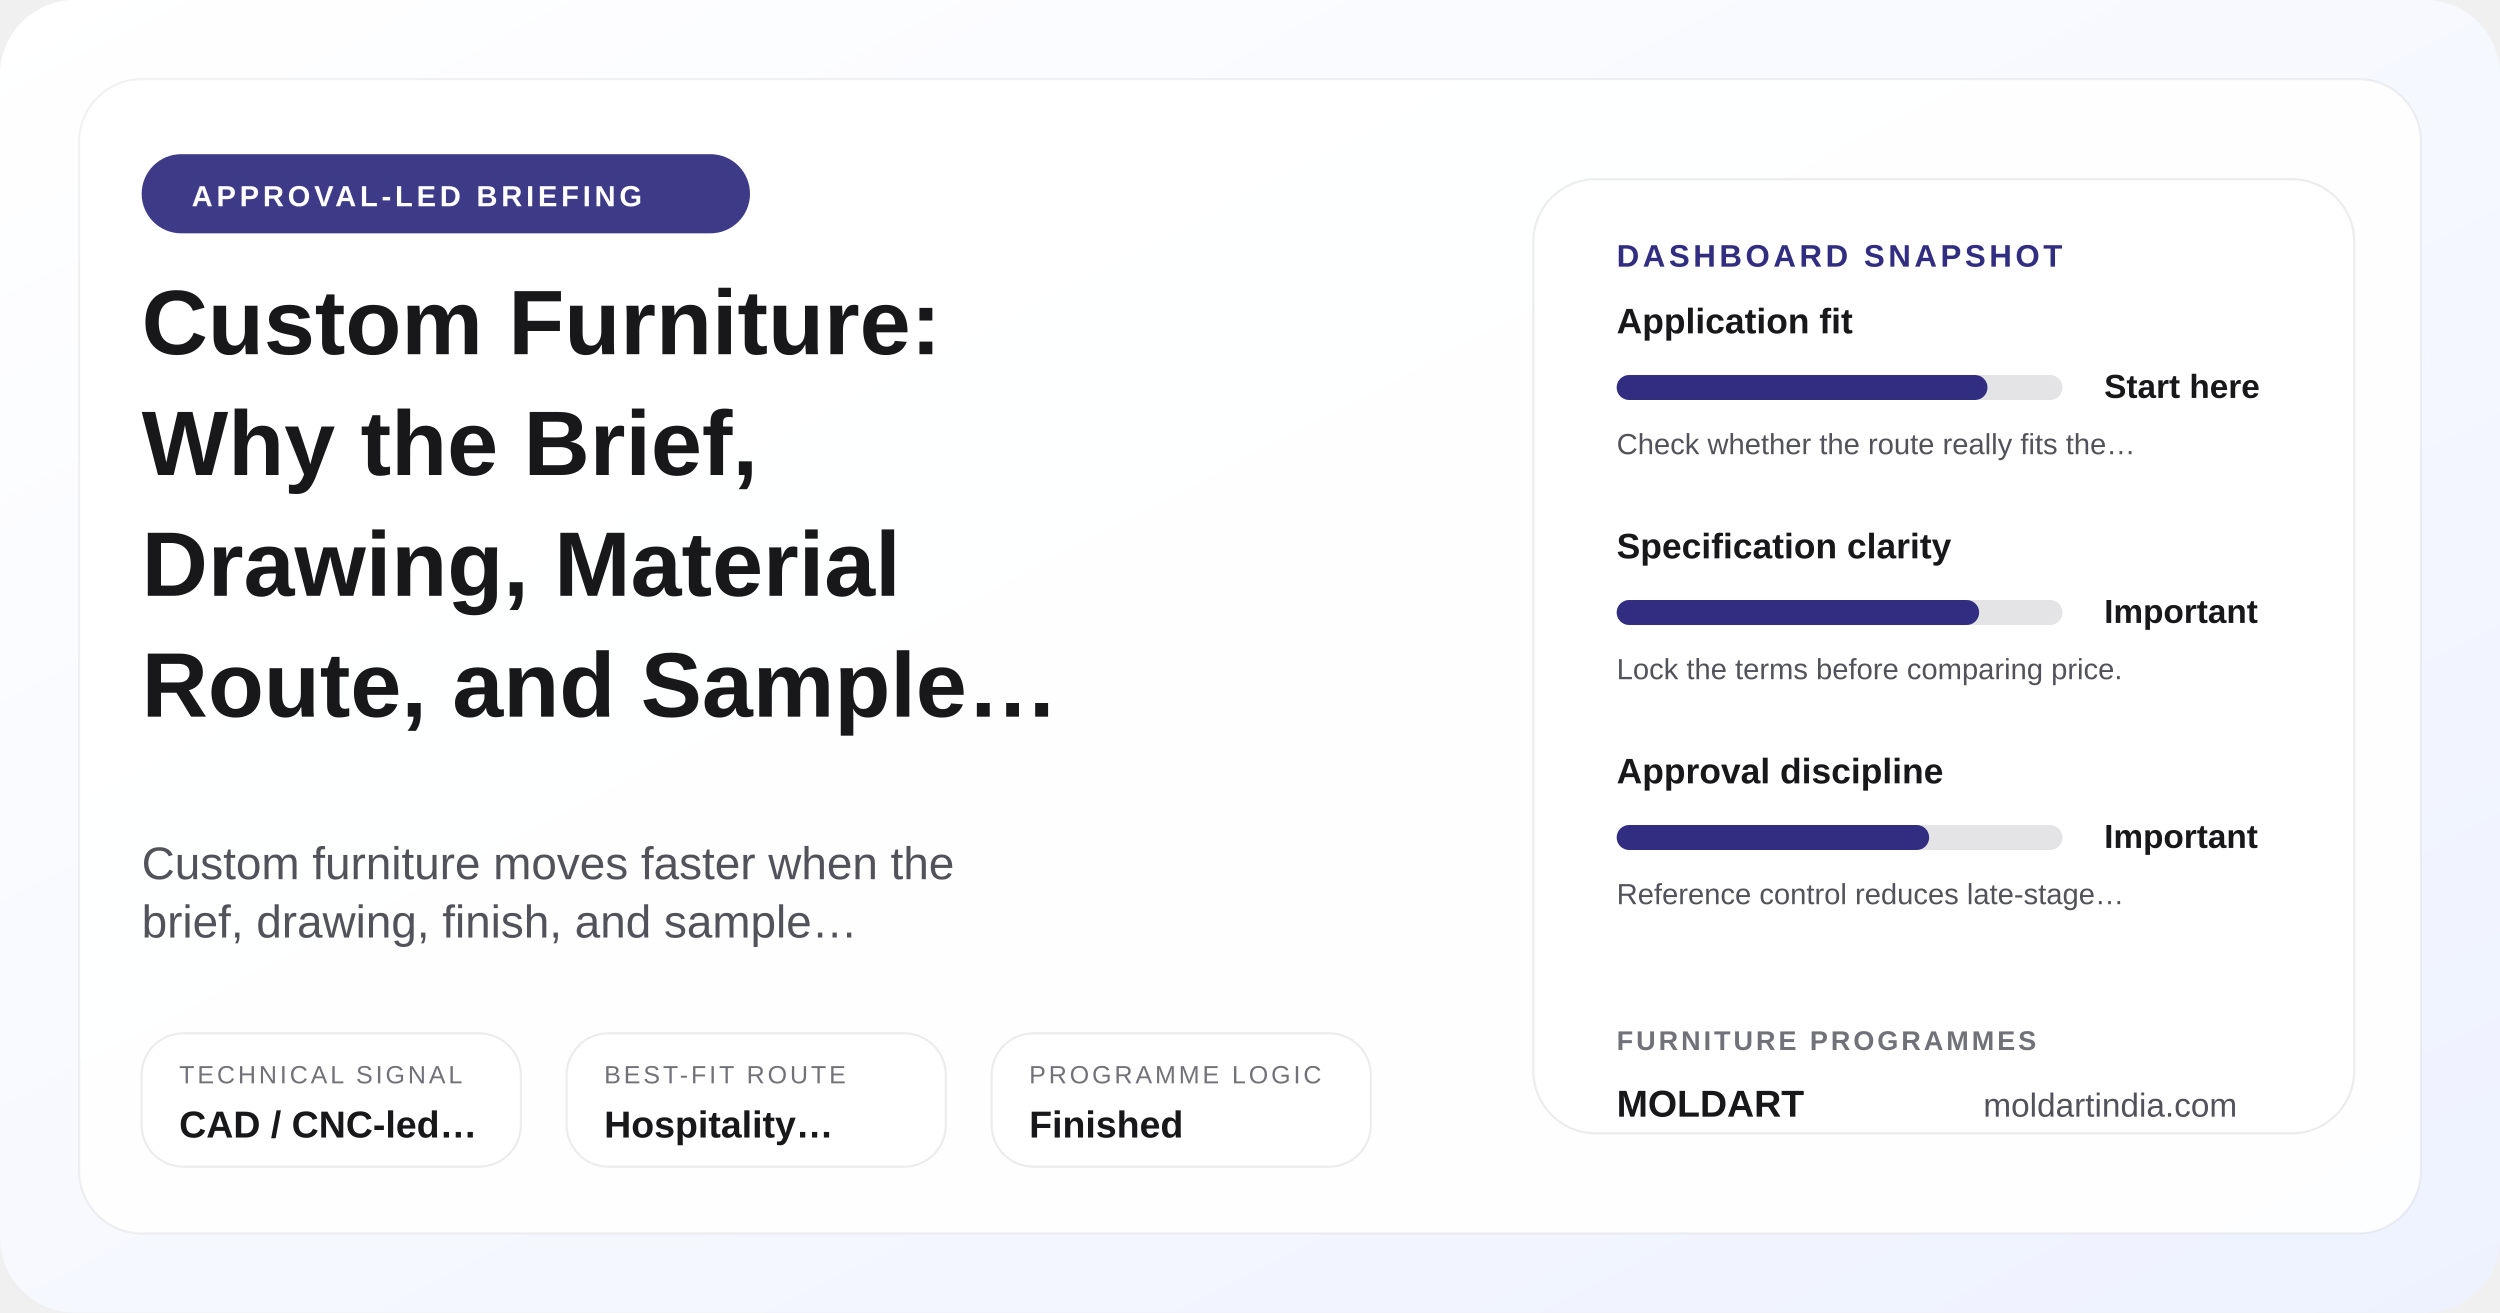
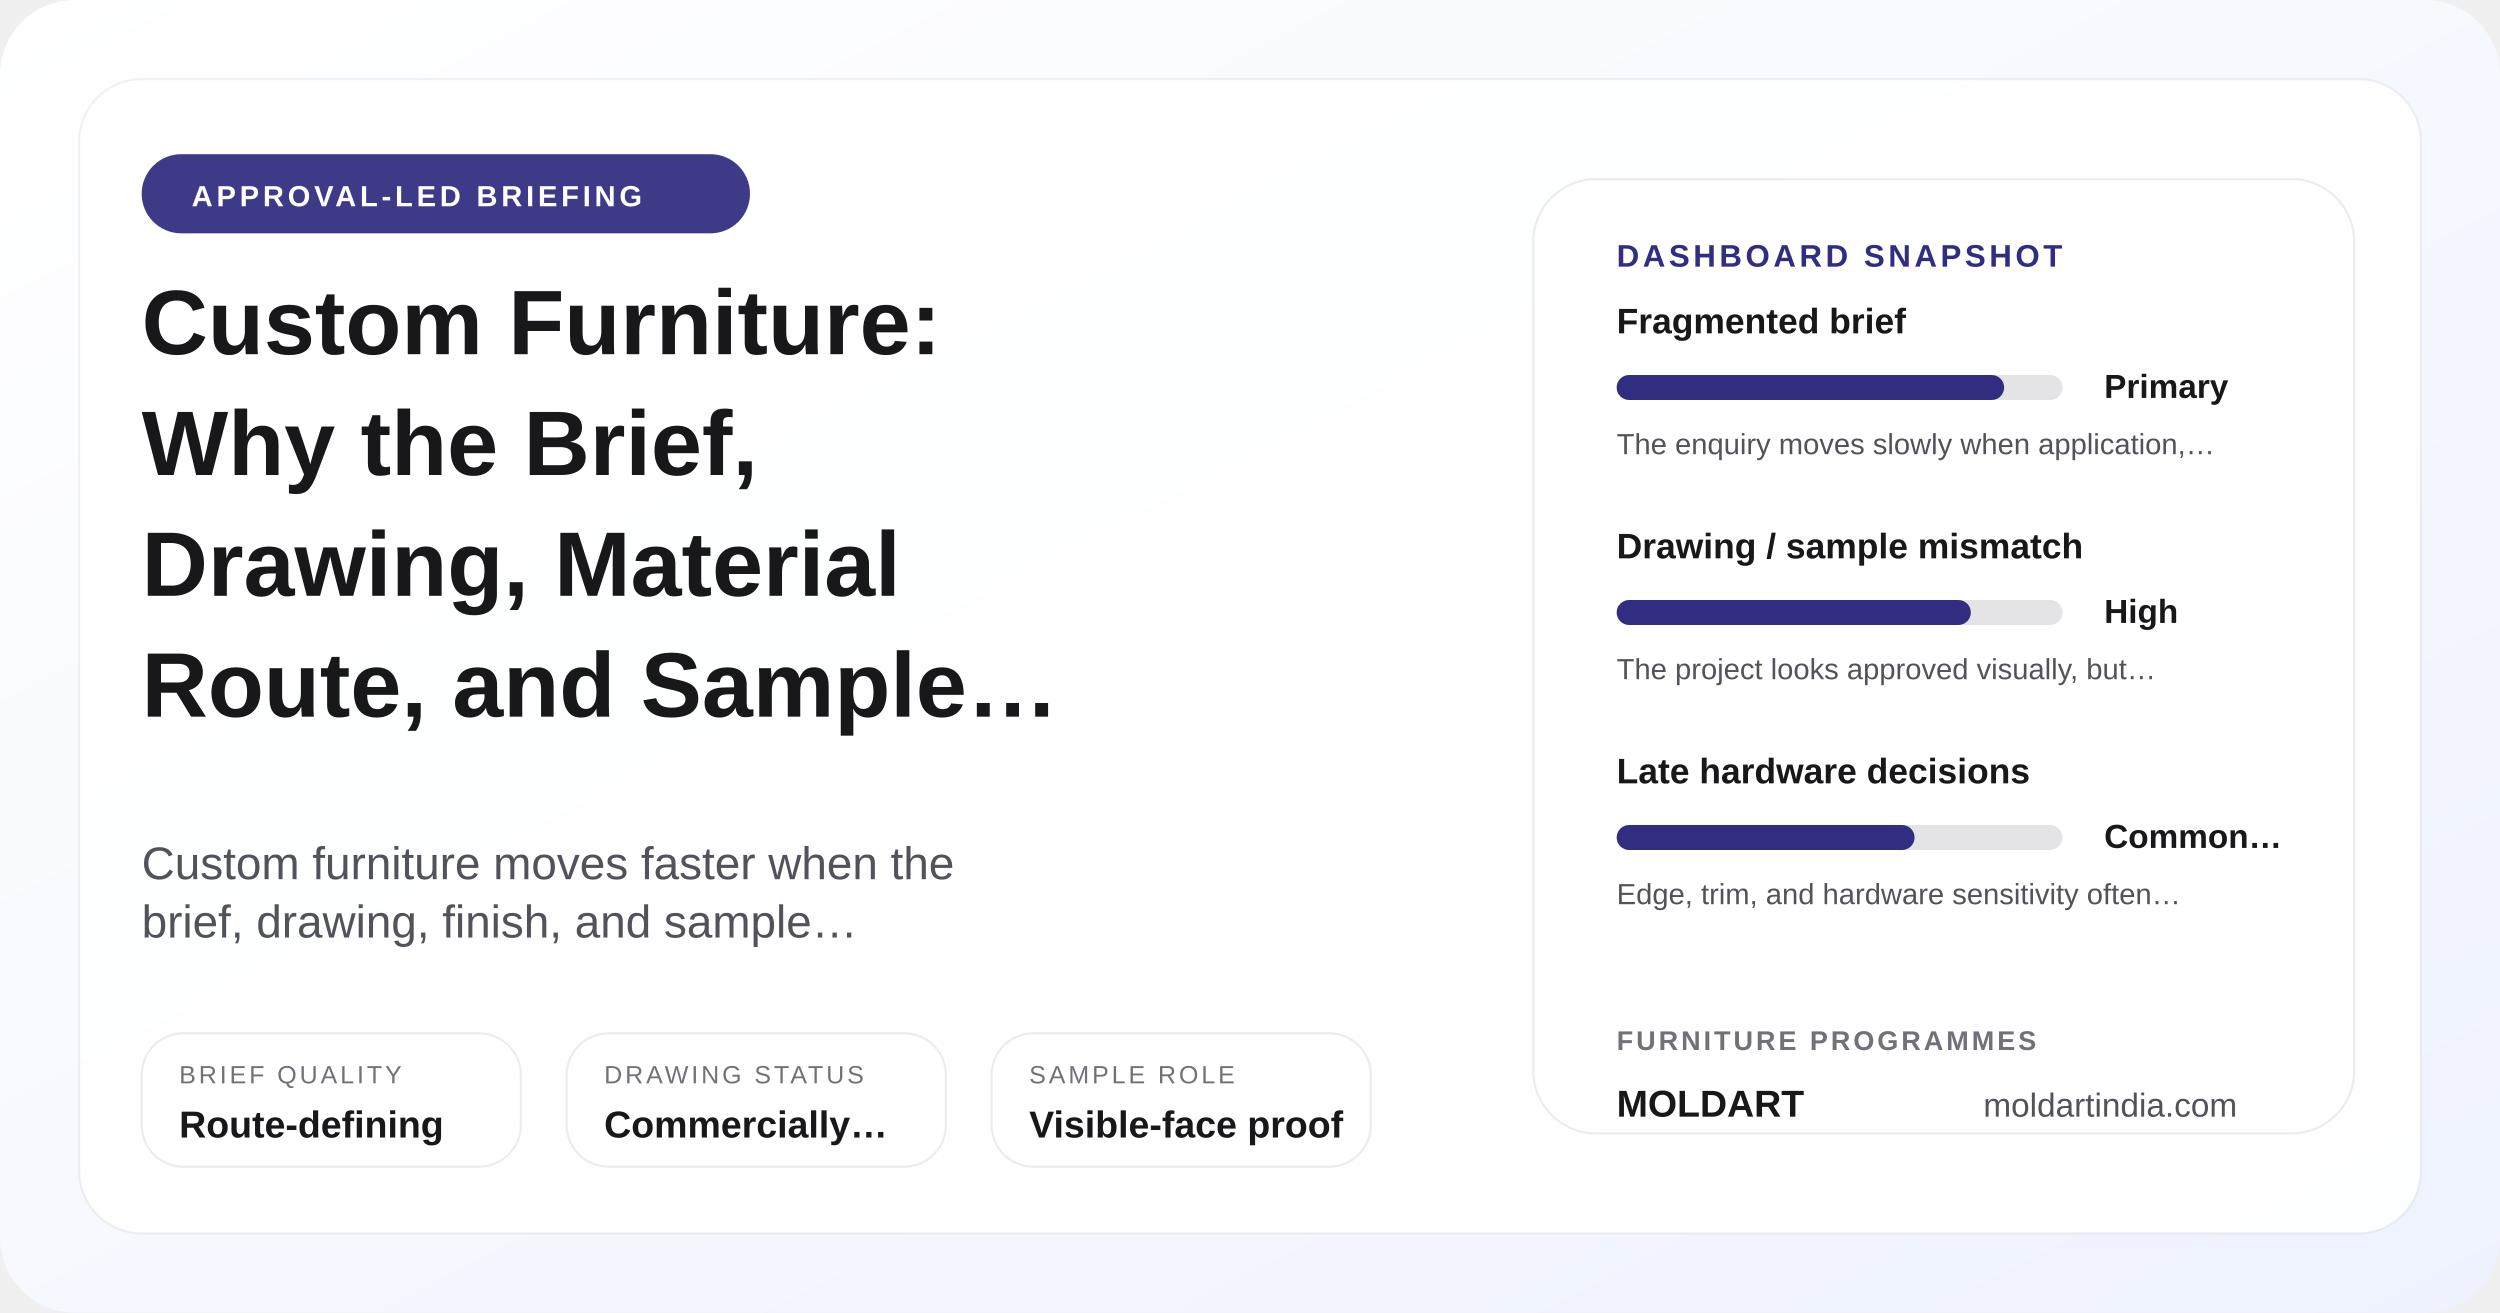
<svg xmlns="http://www.w3.org/2000/svg" width="1200" height="630" viewBox="0 0 1200 630" role="img" aria-label="Custom Furniture: Why the Brief, Drawing, Material Route, and Sample Must Move Together">
  <defs>
    <linearGradient id="posterGrad-custom-furniture-brief-drawing-sample-guide" x1="0%" y1="0%" x2="100%" y2="100%">
      <stop offset="0%" stop-color="#ffffff" />
      <stop offset="100%" stop-color="#eef2ff" />
    </linearGradient>
  </defs>
  <rect width="1200" height="630" rx="36" fill="url(#posterGrad-custom-furniture-brief-drawing-sample-guide)" />
  <rect x="38" y="38" width="1124" height="554" rx="30" fill="rgba(255,255,255,0.9)" stroke="rgba(24,24,27,0.06)" />
  <circle cx="1072" cy="110" r="18" fill="#c7d2fe" />
  <circle cx="1036" cy="110" r="8" fill="#312e81" />
  <rect x="68" y="74" width="292" height="38" rx="19" fill="#312e81" opacity="0.94" />
  <text x="92" y="99" font-family="Arial, sans-serif" font-size="14" font-weight="700" fill="#ffffff" letter-spacing="1.8">APPROVAL-LED BRIEFING</text>
  <text x="68" y="170" font-family="Arial, sans-serif" font-size="44" font-weight="700" fill="#18181b">Custom Furniture:</text>
  <text x="68" y="228" font-family="Arial, sans-serif" font-size="44" font-weight="700" fill="#18181b">Why the Brief,</text>
  <text x="68" y="286" font-family="Arial, sans-serif" font-size="44" font-weight="700" fill="#18181b">Drawing, Material</text>
  <text x="68" y="344" font-family="Arial, sans-serif" font-size="44" font-weight="700" fill="#18181b">Route, and Sample…</text>
  <text x="68" y="422" font-family="Arial, sans-serif" font-size="22" fill="#52525b">Custom furniture moves faster when the</text>
  <text x="68" y="450" font-family="Arial, sans-serif" font-size="22" fill="#52525b">brief, drawing, finish, and sample…</text>
  <rect x="68" y="496" width="182" height="64" rx="20" fill="rgba(255,255,255,0.94)" stroke="rgba(24,24,27,0.08)" />
-   <text x="86" y="520" font-family="Arial, sans-serif" font-size="12" fill="#71717a" letter-spacing="1.4">TECHNICAL SIGNAL</text>
-   <text x="86" y="546" font-family="Arial, sans-serif" font-size="18" font-weight="700" fill="#18181b">CAD / CNC-led…</text>
+   <text x="86" y="520" font-family="Arial, sans-serif" font-size="12" fill="#71717a" letter-spacing="1.4">BRIEF QUALITY</text>
+   <text x="86" y="546" font-family="Arial, sans-serif" font-size="18" font-weight="700" fill="#18181b">Route-defining</text>
  <rect x="272" y="496" width="182" height="64" rx="20" fill="rgba(255,255,255,0.94)" stroke="rgba(24,24,27,0.08)" />
-   <text x="290" y="520" font-family="Arial, sans-serif" font-size="12" fill="#71717a" letter-spacing="1.4">BEST-FIT ROUTE</text>
-   <text x="290" y="546" font-family="Arial, sans-serif" font-size="18" font-weight="700" fill="#18181b">Hospitality…</text>
+   <text x="290" y="520" font-family="Arial, sans-serif" font-size="12" fill="#71717a" letter-spacing="1.4">DRAWING STATUS</text>
+   <text x="290" y="546" font-family="Arial, sans-serif" font-size="18" font-weight="700" fill="#18181b">Commercially…</text>
  <rect x="476" y="496" width="182" height="64" rx="20" fill="rgba(255,255,255,0.94)" stroke="rgba(24,24,27,0.08)" />
-   <text x="494" y="520" font-family="Arial, sans-serif" font-size="12" fill="#71717a" letter-spacing="1.4">PROGRAMME LOGIC</text>
-   <text x="494" y="546" font-family="Arial, sans-serif" font-size="18" font-weight="700" fill="#18181b">Finished</text>
+   <text x="494" y="520" font-family="Arial, sans-serif" font-size="12" fill="#71717a" letter-spacing="1.4">SAMPLE ROLE</text>
+   <text x="494" y="546" font-family="Arial, sans-serif" font-size="18" font-weight="700" fill="#18181b">Visible-face proof</text>
  <rect x="736" y="86" width="394" height="458" rx="30" fill="#ffffff" stroke="rgba(24,24,27,0.08)" />
  <text x="776" y="128" font-family="Arial, sans-serif" font-size="15" font-weight="700" fill="#312e81" letter-spacing="1.7">DASHBOARD SNAPSHOT</text>
-   <text x="776" y="160" font-family="Arial, sans-serif" font-size="17" font-weight="700" fill="#18181b">Application fit</text>
+   <text x="776" y="160" font-family="Arial, sans-serif" font-size="17" font-weight="700" fill="#18181b">Fragmented brief</text>
  <rect x="776" y="180" width="214" height="12" rx="6" fill="#e4e4e7" />
-   <rect x="776" y="180" width="178" height="12" rx="6" fill="#312e81" />
-   <text x="1010" y="191" font-family="Arial, sans-serif" font-size="16" font-weight="700" fill="#18181b">Start here</text>
-   <text x="776" y="218" font-family="Arial, sans-serif" font-size="14" fill="#52525b">Check whether the route really fits the…</text>
-   <text x="776" y="268" font-family="Arial, sans-serif" font-size="17" font-weight="700" fill="#18181b">Specification clarity</text>
+   <rect x="776" y="180" width="186" height="12" rx="6" fill="#312e81" />
+   <text x="1010" y="191" font-family="Arial, sans-serif" font-size="16" font-weight="700" fill="#18181b">Primary</text>
+   <text x="776" y="218" font-family="Arial, sans-serif" font-size="14" fill="#52525b">The enquiry moves slowly when application,…</text>
+   <text x="776" y="268" font-family="Arial, sans-serif" font-size="17" font-weight="700" fill="#18181b">Drawing / sample mismatch</text>
  <rect x="776" y="288" width="214" height="12" rx="6" fill="#e4e4e7" />
-   <rect x="776" y="288" width="174" height="12" rx="6" fill="#312e81" />
-   <text x="1010" y="299" font-family="Arial, sans-serif" font-size="16" font-weight="700" fill="#18181b">Important</text>
-   <text x="776" y="326" font-family="Arial, sans-serif" font-size="14" fill="#52525b">Lock the terms before comparing price.</text>
-   <text x="776" y="376" font-family="Arial, sans-serif" font-size="17" font-weight="700" fill="#18181b">Approval discipline</text>
+   <rect x="776" y="288" width="170" height="12" rx="6" fill="#312e81" />
+   <text x="1010" y="299" font-family="Arial, sans-serif" font-size="16" font-weight="700" fill="#18181b">High</text>
+   <text x="776" y="326" font-family="Arial, sans-serif" font-size="14" fill="#52525b">The project looks approved visually, but…</text>
+   <text x="776" y="376" font-family="Arial, sans-serif" font-size="17" font-weight="700" fill="#18181b">Late hardware decisions</text>
  <rect x="776" y="396" width="214" height="12" rx="6" fill="#e4e4e7" />
-   <rect x="776" y="396" width="150" height="12" rx="6" fill="#312e81" />
-   <text x="1010" y="407" font-family="Arial, sans-serif" font-size="16" font-weight="700" fill="#18181b">Important</text>
-   <text x="776" y="434" font-family="Arial, sans-serif" font-size="14" fill="#52525b">Reference control reduces late-stage…</text>
+   <rect x="776" y="396" width="143" height="12" rx="6" fill="#312e81" />
+   <text x="1010" y="407" font-family="Arial, sans-serif" font-size="16" font-weight="700" fill="#18181b">Common…</text>
+   <text x="776" y="434" font-family="Arial, sans-serif" font-size="14" fill="#52525b">Edge, trim, and hardware sensitivity often…</text>
  <text x="776" y="504" font-family="Arial, sans-serif" font-size="13" font-weight="700" fill="#71717a" letter-spacing="1.4">FURNITURE PROGRAMMES</text>
  <text x="776" y="536" font-family="Arial, sans-serif" font-size="18" font-weight="700" fill="#18181b">MOLDART</text>
  <text x="952" y="536" font-family="Arial, sans-serif" font-size="16" fill="#52525b">moldartindia.com</text>
</svg>
